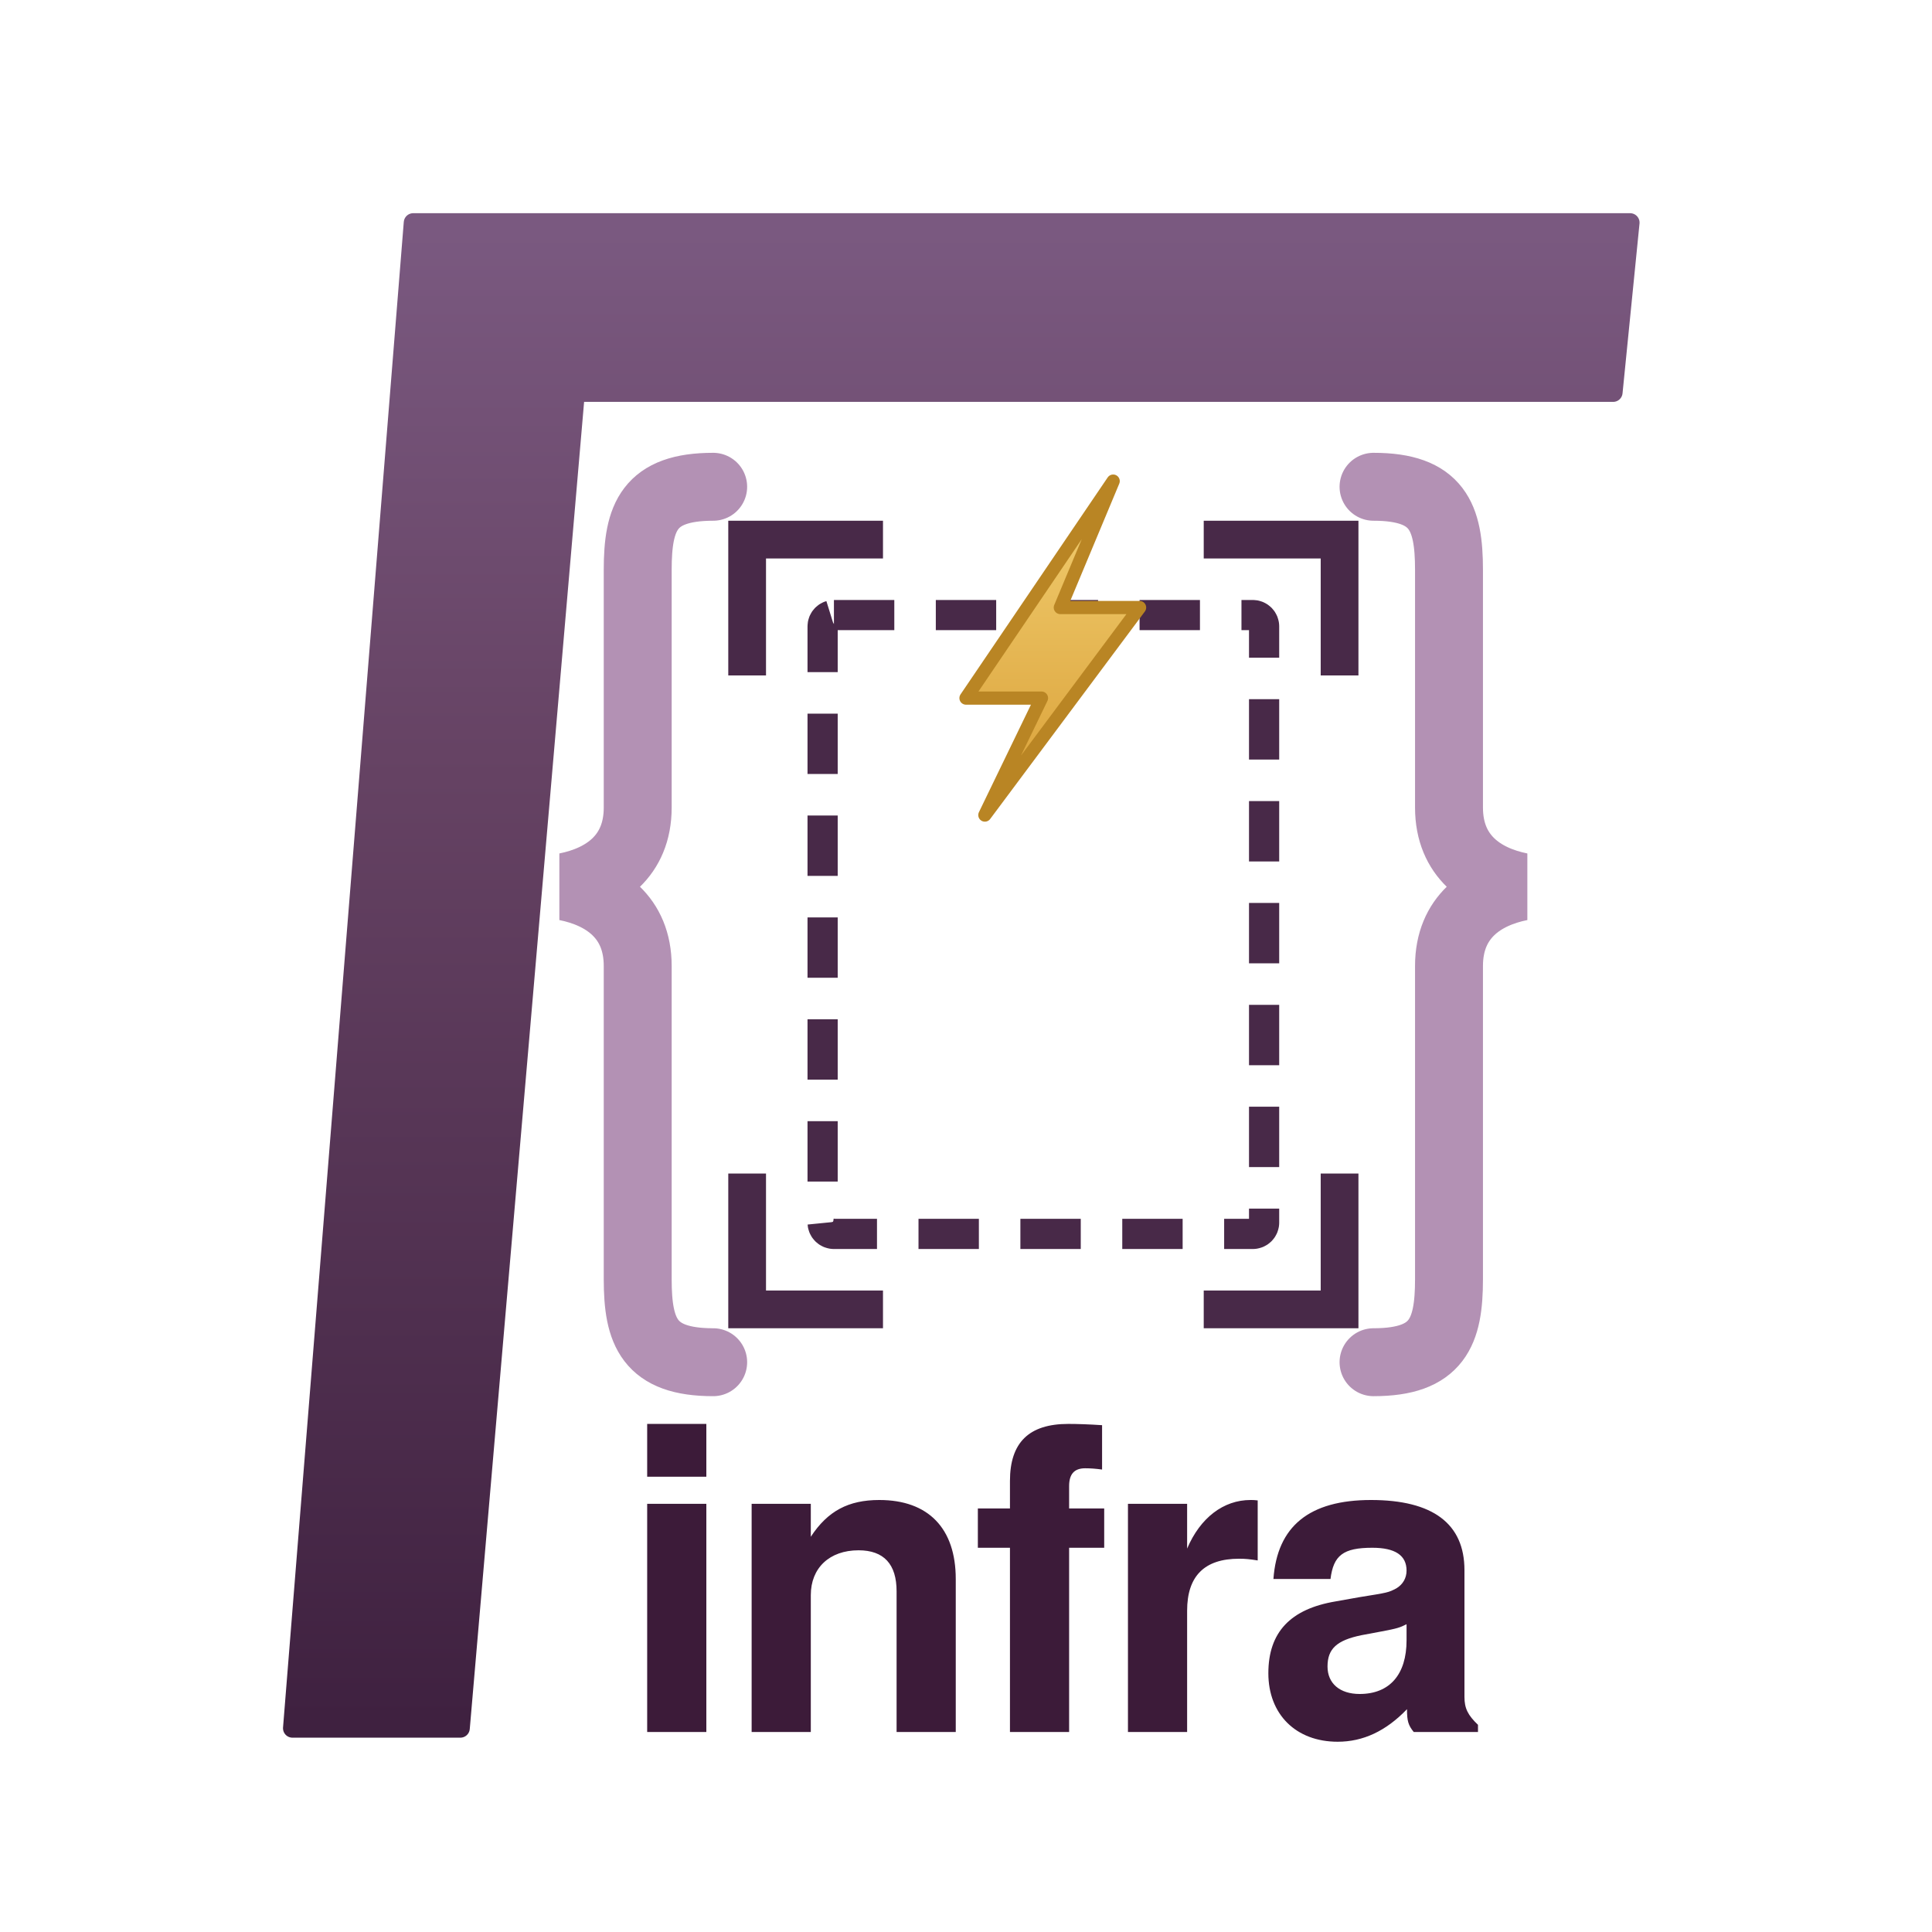
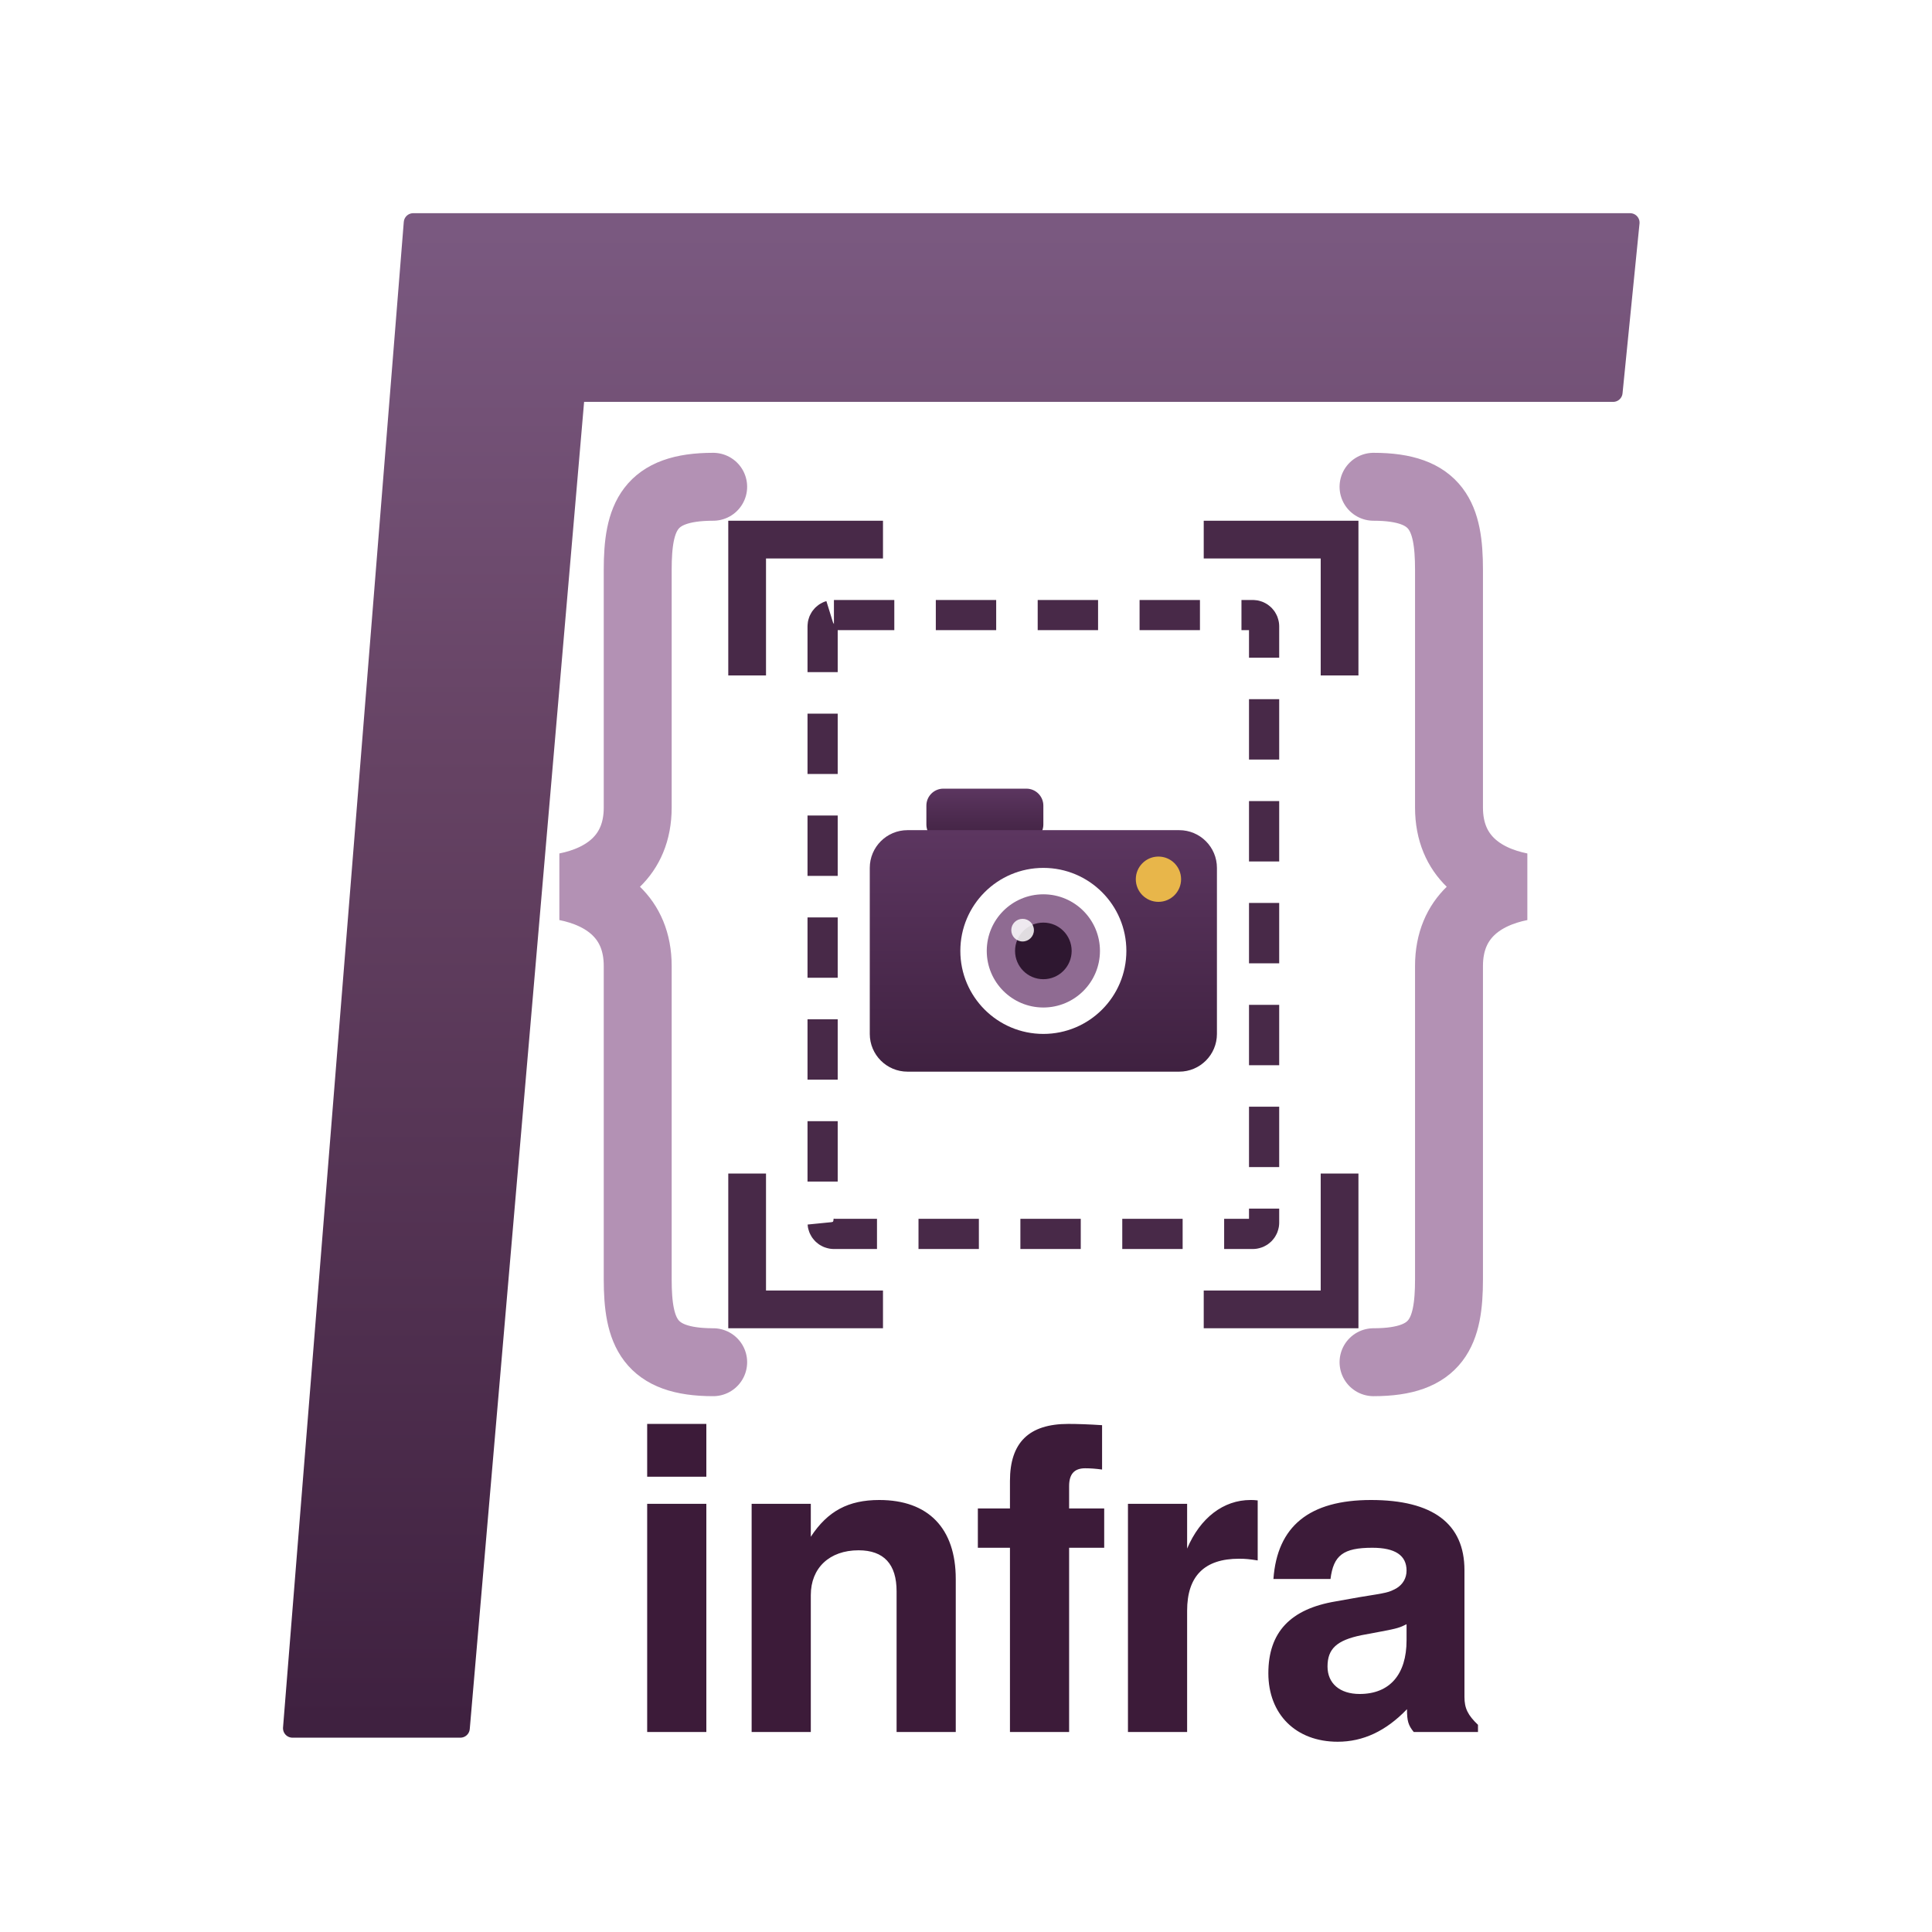
<svg xmlns="http://www.w3.org/2000/svg" width="1024" height="1024" viewBox="0 0 1024 1024">
  <defs>
    <linearGradient id="fmark" x1="0" y1="0" x2="0" y2="1">
      <stop offset="0" stop-color="#7a5980" />
      <stop offset="0.35" stop-color="#664364" />
      <stop offset="1" stop-color="#3f2140" />
    </linearGradient>
-     <linearGradient id="bolt" x1="0" y1="0" x2="0" y2="1">
-       <stop offset="0" stop-color="#f2cf72" />
-       <stop offset="1" stop-color="#d99f36" />
+     <linearGradient id="body" x1="0" y1="0" x2="0" y2="1">
+       <stop offset="0" stop-color="#5c3660" />
+       <stop offset="1" stop-color="#3f2140" />
    </linearGradient>
  </defs>
  <rect width="1024" height="1024" fill="#ffffff" />
  <path d="M 219 118 L 864 118 L 855 208 L 305 208 L 244 916 L 155 916 Z" fill="url(#fmark)" stroke="url(#fmark)" stroke-width="10" stroke-linejoin="round" />
  <g fill="none" stroke="#b391b4" stroke-width="36" stroke-linecap="round">
    <path d="M 378 258 C 344 258 338 274 338 302 L 338 428              C 338 454 320 466 300 470              C 320 474 338 486 338 512 L 338 678              C 338 706 344 722 378 722" />
    <path d="M 728 258 C 762 258 768 274 768 302 L 768 428              C 768 454 786 466 806 470              C 786 474 768 486 768 512 L 768 678              C 768 706 762 722 728 722" />
  </g>
  <g fill="none" stroke="#482948" stroke-width="20" stroke-linecap="square">
    <path d="M 396 348 L 396 286 L 458 286" />
    <path d="M 648 286 L 710 286 L 710 348" />
    <path d="M 396 632 L 396 694 L 458 694" />
    <path d="M 648 694 L 710 694 L 710 632" />
  </g>
  <rect x="436" y="326" width="234" height="328" rx="6" fill="none" stroke="#482948" stroke-width="16" stroke-dasharray="32 22" />
-   <path d="M 590 255 L 512 370 L 552 370 L 522 432 L 604 322 L 562 322 Z" fill="url(#bolt)" stroke="#b98524" stroke-width="7" stroke-linejoin="round" />
+   <g>
+     <rect x="491" y="418" width="62" height="28" rx="9" fill="url(#body)" />
+     <rect x="461" y="440" width="184" height="128" rx="20" fill="url(#body)" />
+     <circle cx="553" cy="504" r="44" fill="#ffffff" />
+     <circle cx="553" cy="504" r="30" fill="#8f6b92" />
+     <circle cx="553" cy="504" r="15" fill="#2e1730" />
+     <circle cx="542" cy="493" r="6" fill="#ffffff" opacity="0.85" />
+     <circle cx="614" cy="466" r="12" fill="#e8b64a" />
+   </g>
  <text x="328" y="918" font-family="Helvetica, Arial, sans-serif" font-size="224" font-weight="700" letter-spacing="-6" fill="#3c1b39">infra</text>
</svg>
